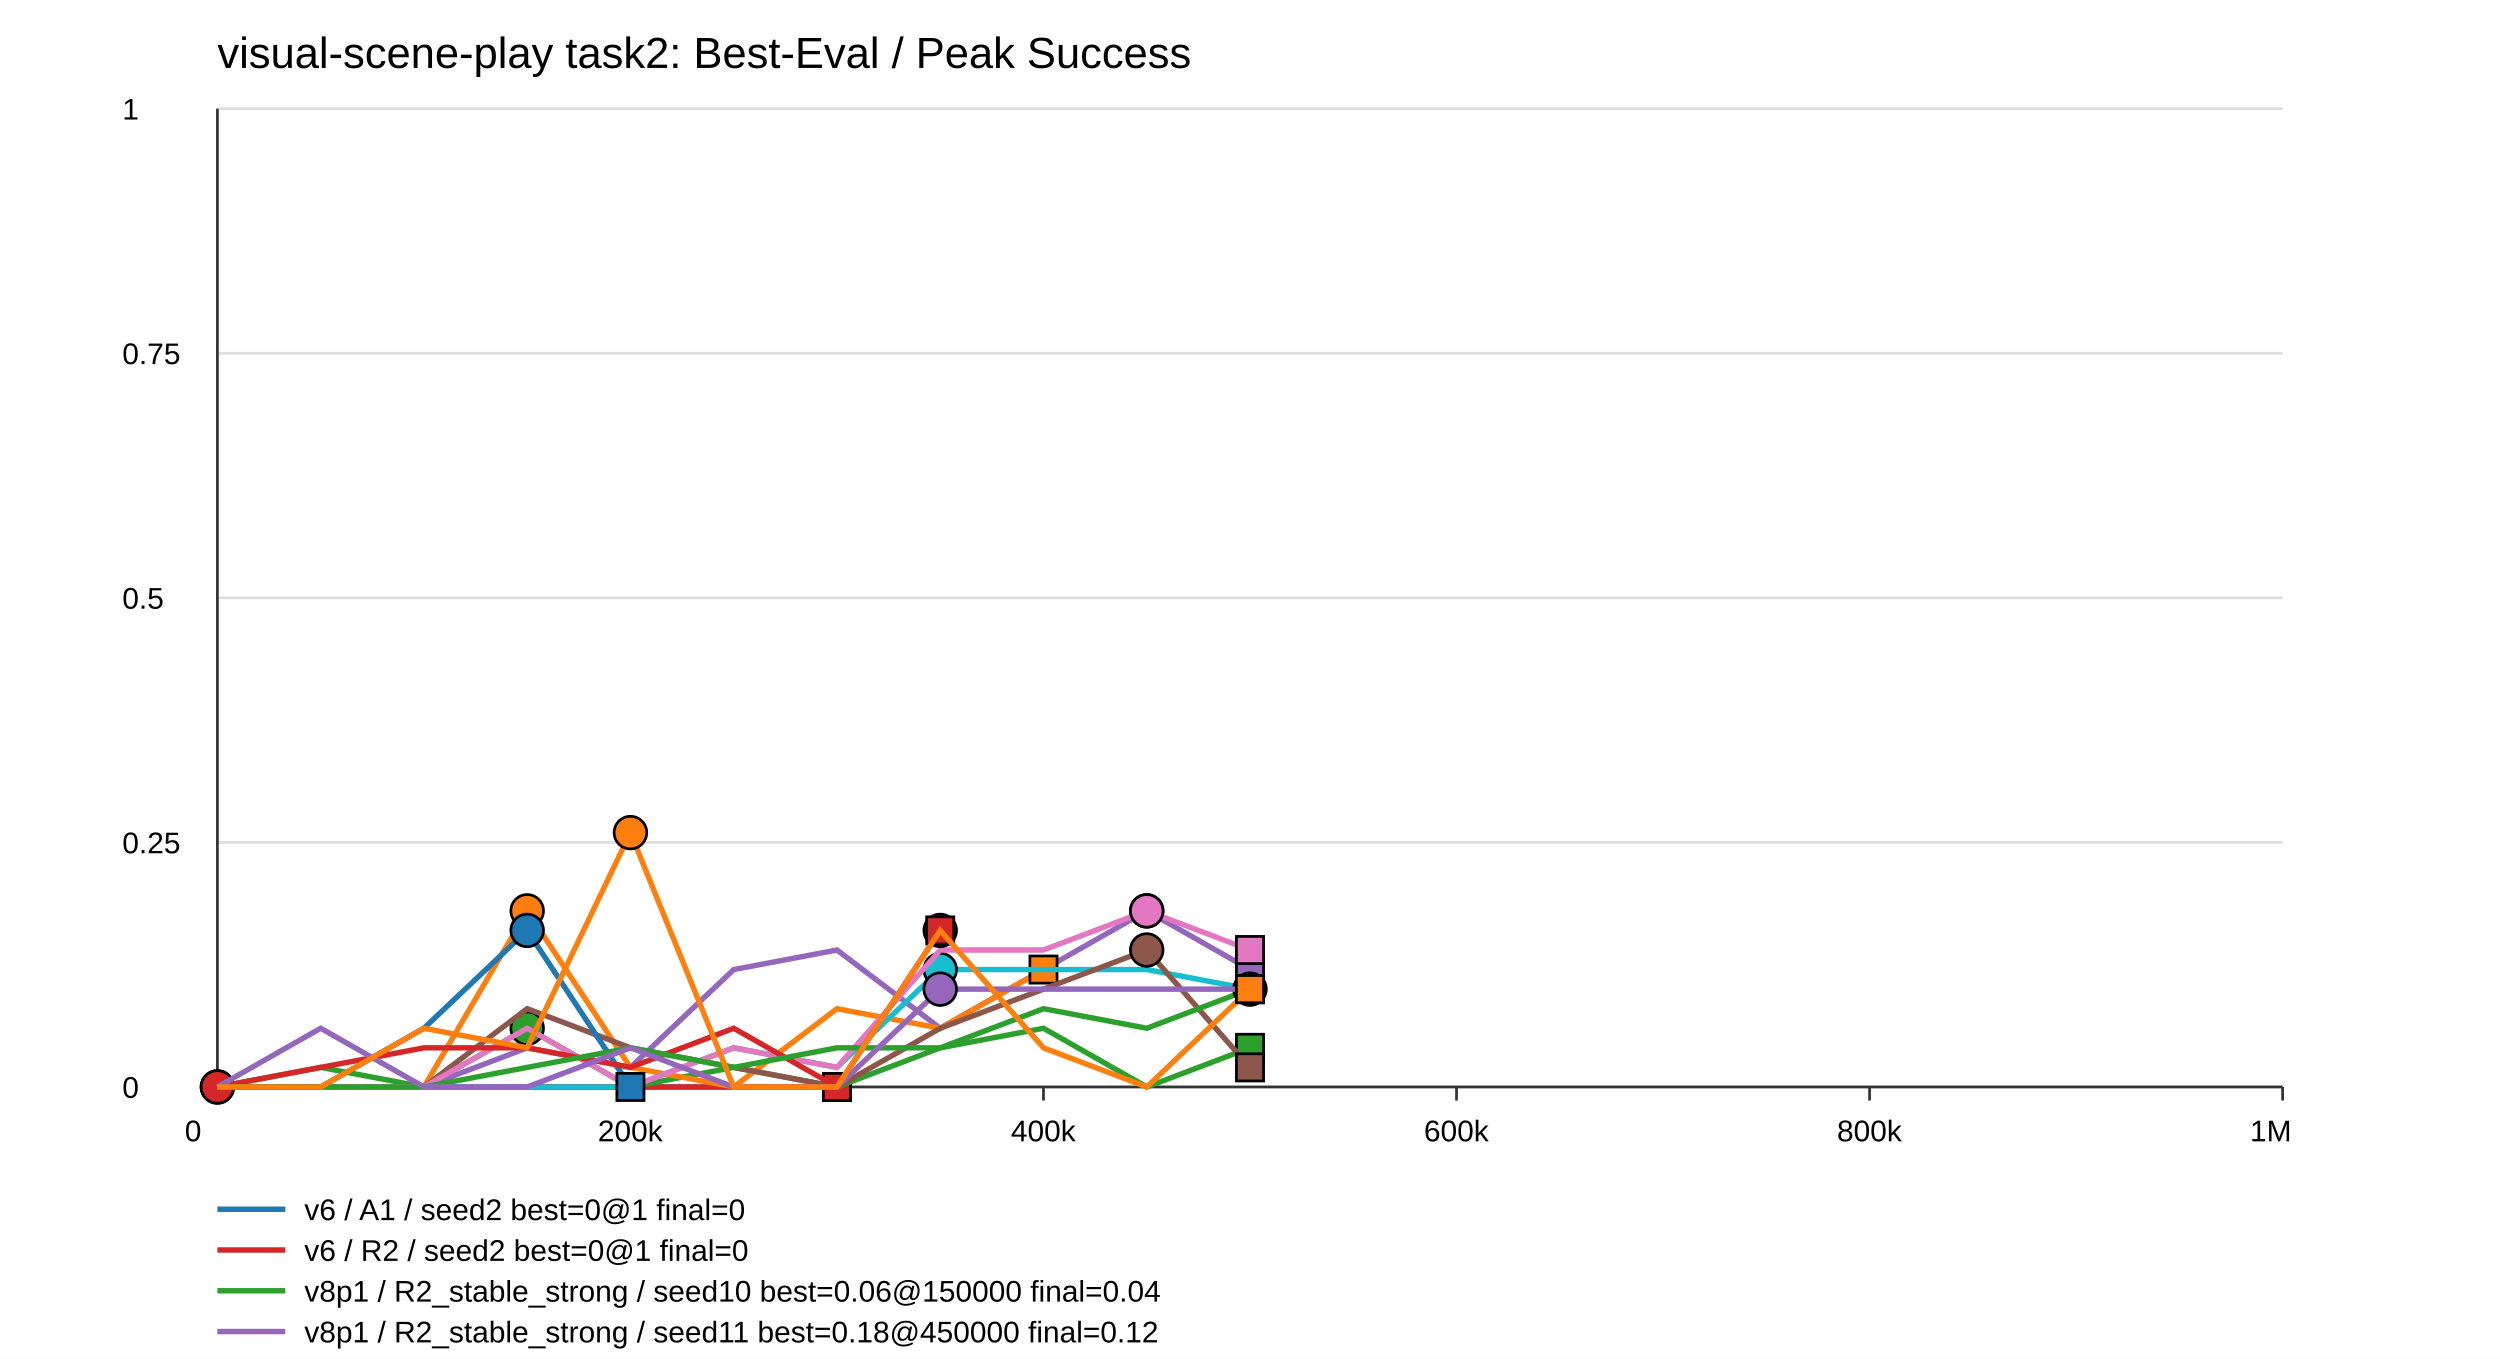
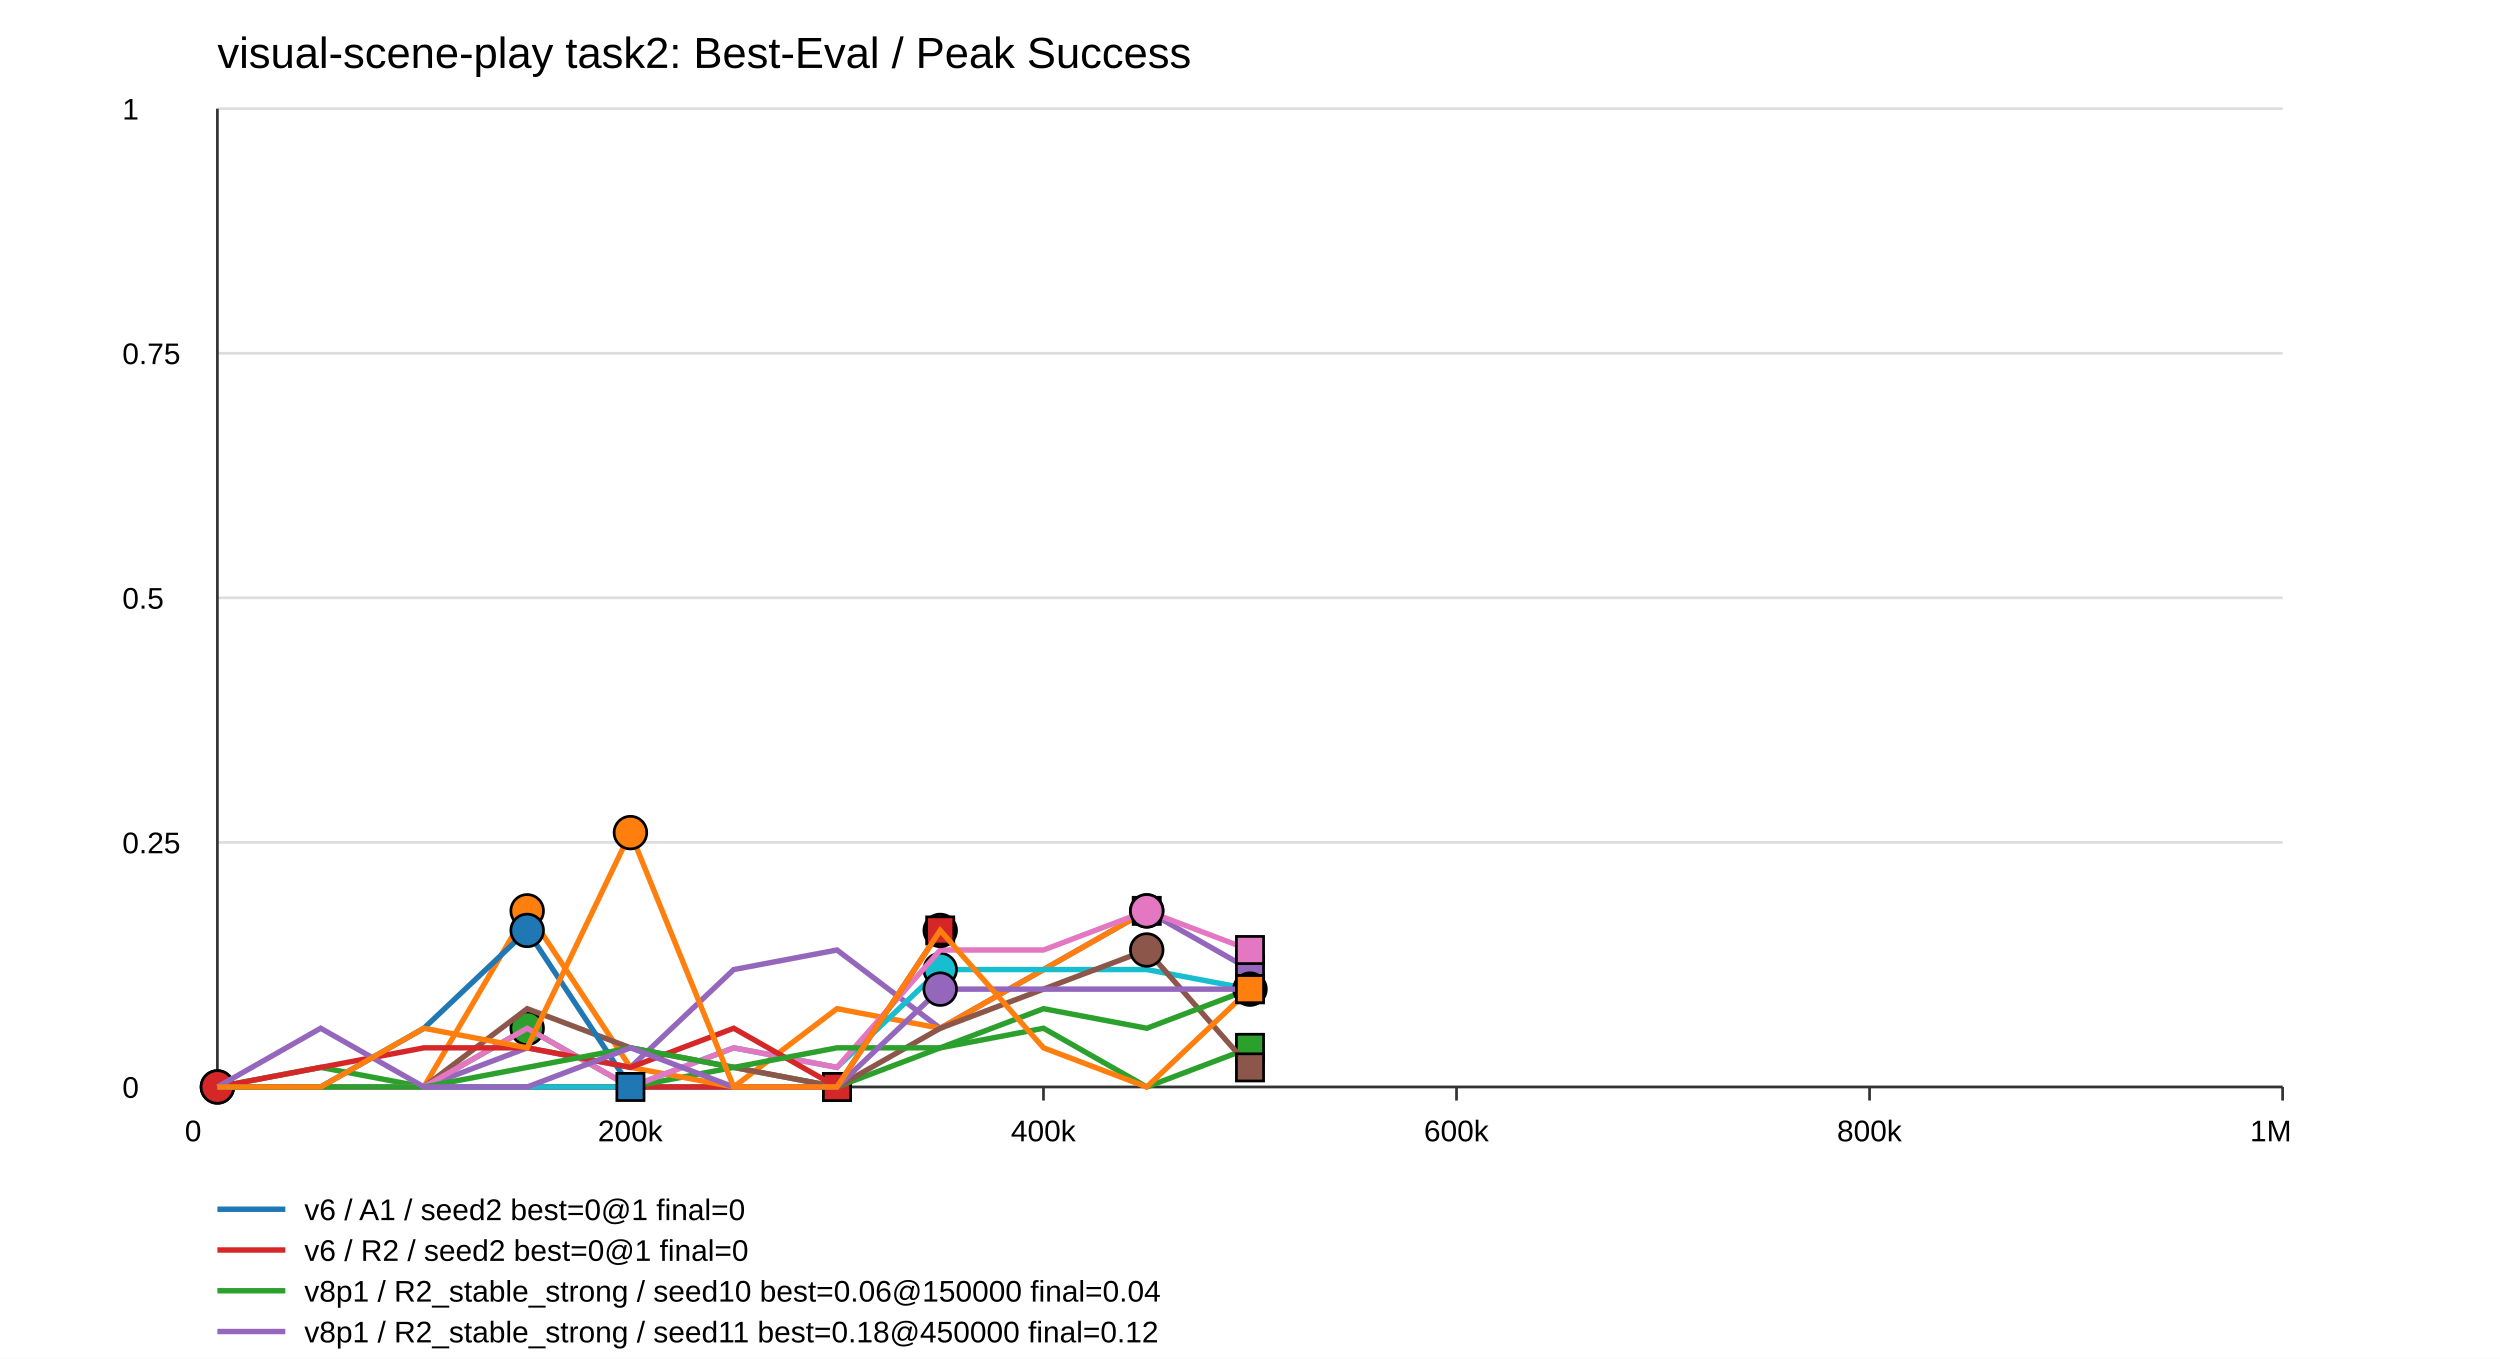
<svg xmlns="http://www.w3.org/2000/svg" width="920" height="500" viewBox="0 0 920 500">
  <rect width="100%" height="100%" fill="white" />
  <text x="80" y="25" font-family="Arial" font-size="16">visual-scene-play task2: Best-Eval / Peak Success</text>
  <line x1="80" y1="400.0" x2="840" y2="400.0" stroke="#ddd" />
  <text x="45" y="404.0" font-family="Arial" font-size="11">0</text>
  <line x1="80" y1="310.0" x2="840" y2="310.0" stroke="#ddd" />
  <text x="45" y="314.0" font-family="Arial" font-size="11">0.25</text>
  <line x1="80" y1="220.0" x2="840" y2="220.0" stroke="#ddd" />
  <text x="45" y="224.0" font-family="Arial" font-size="11">0.5</text>
  <line x1="80" y1="130.0" x2="840" y2="130.0" stroke="#ddd" />
  <text x="45" y="134.0" font-family="Arial" font-size="11">0.75</text>
  <line x1="80" y1="40.0" x2="840" y2="40.0" stroke="#ddd" />
  <text x="45" y="44.0" font-family="Arial" font-size="11">1</text>
  <line x1="80" y1="400" x2="840" y2="400" stroke="#333" />
  <line x1="80" y1="40" x2="80" y2="400" stroke="#333" />
  <line x1="80.0" y1="400" x2="80.0" y2="405" stroke="#333" />
  <text x="68.0" y="420" font-family="Arial" font-size="11">0</text>
  <line x1="232.0" y1="400" x2="232.0" y2="405" stroke="#333" />
  <text x="220.0" y="420" font-family="Arial" font-size="11">200k</text>
  <line x1="384.0" y1="400" x2="384.0" y2="405" stroke="#333" />
  <text x="372.0" y="420" font-family="Arial" font-size="11">400k</text>
  <line x1="536.0" y1="400" x2="536.0" y2="405" stroke="#333" />
  <text x="524.0" y="420" font-family="Arial" font-size="11">600k</text>
  <line x1="688.0" y1="400" x2="688.0" y2="405" stroke="#333" />
  <text x="676.0" y="420" font-family="Arial" font-size="11">800k</text>
  <line x1="840.0" y1="400" x2="840.0" y2="405" stroke="#333" />
  <text x="828.0" y="420" font-family="Arial" font-size="11">1M</text>
  <polyline points="80.0,400.0 118.0,400.0 156.0,400.0 194.0,400.0 232.0,400.0 270.0,400.0 308.0,400.0" fill="none" stroke="#1f77b4" stroke-width="2" />
  <circle cx="80.0" cy="400.0" r="6" fill="#1f77b4" stroke="black" />
  <rect x="303.0" y="395.0" width="10" height="10" fill="#1f77b4" stroke="black" />
  <line x1="80" y1="445" x2="105" y2="445" stroke="#1f77b4" stroke-width="2" />
  <text x="112" y="449" font-family="Arial" font-size="11">v6 / A1 / seed2 best=0@1 final=0</text>
  <polyline points="80.0,400.0 118.0,400.0 156.0,400.0 194.0,400.0 232.0,400.0 270.0,400.0 308.0,400.0" fill="none" stroke="#d62728" stroke-width="2" />
  <circle cx="80.0" cy="400.0" r="6" fill="#d62728" stroke="black" />
  <rect x="303.0" y="395.0" width="10" height="10" fill="#d62728" stroke="black" />
  <line x1="80" y1="460" x2="105" y2="460" stroke="#d62728" stroke-width="2" />
  <text x="112" y="464" font-family="Arial" font-size="11">v6 / R2 / seed2 best=0@1 final=0</text>
  <polyline points="80.0,400.0 118.0,392.8 156.0,400.0 194.0,378.4 232.0,400.0 270.0,392.8 308.0,400.0 346.0,385.6 384.0,378.4 422.0,400.0 460.0,385.6" fill="none" stroke="#2ca02c" stroke-width="2" />
  <circle cx="194.0" cy="378.4" r="6" fill="#2ca02c" stroke="black" />
  <rect x="455.0" y="380.6" width="10" height="10" fill="#2ca02c" stroke="black" />
  <line x1="80" y1="475" x2="105" y2="475" stroke="#2ca02c" stroke-width="2" />
  <text x="112" y="479" font-family="Arial" font-size="11">v8p1 / R2_stable_strong / seed10 best=0.06@150000 final=0.04</text>
  <polyline points="80.0,400.0 118.0,400.0 156.0,400.0 194.0,385.6 232.0,392.8 270.0,356.8 308.0,349.6 346.0,378.4 384.0,356.8 422.0,335.2 460.0,356.8" fill="none" stroke="#9467bd" stroke-width="2" />
  <circle cx="422.0" cy="335.2" r="6" fill="#9467bd" stroke="black" />
  <rect x="455.0" y="351.8" width="10" height="10" fill="#9467bd" stroke="black" />
  <line x1="80" y1="490" x2="105" y2="490" stroke="#9467bd" stroke-width="2" />
  <text x="112" y="494" font-family="Arial" font-size="11">v8p1 / R2_stable_strong / seed11 best=0.18@450000 final=0.12</text>
-   <polyline points="80.0,400.0 118.0,400.0 156.0,400.0 194.0,335.2 232.0,392.8 270.0,400.0 308.0,371.2 346.0,378.4 384.0,356.8" fill="none" stroke="#ff7f0e" stroke-width="2" />
+   <polyline points="80.0,400.0 118.0,400.0 156.0,400.0 194.0,335.2 232.0,392.8 270.0,400.0 308.0,371.2 346.0,378.4 384.0,356.8 422.0,335.2" fill="none" stroke="#ff7f0e" stroke-width="2" />
  <circle cx="194.0" cy="335.2" r="6" fill="#ff7f0e" stroke="black" />
-   <rect x="379.0" y="351.8" width="10" height="10" fill="#ff7f0e" stroke="black" />
+   <rect x="417.0" y="330.2" width="10" height="10" fill="#ff7f0e" stroke="black" />
  <line x1="80" y1="505" x2="105" y2="505" stroke="#ff7f0e" stroke-width="2" />
-   <text x="112" y="509" font-family="Arial" font-size="11">v8p1 / R2_stable_strong / seed12 best=0.18@150000 final=0.12</text>
+   <text x="112" y="509" font-family="Arial" font-size="11">v8p1 / R2_stable_strong / seed12 best=0.18@150000 final=0.18</text>
  <polyline points="80.0,400.0 118.0,400.0 156.0,400.0 194.0,400.0 232.0,400.0 270.0,385.6 308.0,392.8 346.0,356.8 384.0,356.8 422.0,356.8 460.0,364.0" fill="none" stroke="#17becf" stroke-width="2" />
  <circle cx="346.0" cy="356.8" r="6" fill="#17becf" stroke="black" />
  <rect x="455.0" y="359.0" width="10" height="10" fill="#17becf" stroke="black" />
  <line x1="80" y1="520" x2="105" y2="520" stroke="#17becf" stroke-width="2" />
  <text x="112" y="524" font-family="Arial" font-size="11">v8p1 / R2_stable_strong / seed2 best=0.12@350000 final=0.1</text>
  <polyline points="80.0,400.0 118.0,400.0 156.0,400.0 194.0,371.2 232.0,385.6 270.0,392.8 308.0,400.0 346.0,378.4 384.0,364.0 422.0,349.6 460.0,392.8" fill="none" stroke="#8c564b" stroke-width="2" />
  <circle cx="422.0" cy="349.6" r="6" fill="#8c564b" stroke="black" />
  <rect x="455.0" y="387.8" width="10" height="10" fill="#8c564b" stroke="black" />
  <line x1="80" y1="535" x2="105" y2="535" stroke="#8c564b" stroke-width="2" />
  <text x="112" y="539" font-family="Arial" font-size="11">v8p1 / R2_stable_strong / seed3 best=0.14@450000 final=0.02</text>
  <polyline points="80.0,400.0 118.0,400.0 156.0,400.0 194.0,378.4 232.0,400.0 270.0,385.6 308.0,392.8 346.0,349.6 384.0,349.6 422.0,335.2 460.0,349.6" fill="none" stroke="#e377c2" stroke-width="2" />
  <circle cx="422.0" cy="335.2" r="6" fill="#e377c2" stroke="black" />
  <rect x="455.0" y="344.6" width="10" height="10" fill="#e377c2" stroke="black" />
  <line x1="80" y1="550" x2="105" y2="550" stroke="#e377c2" stroke-width="2" />
  <text x="112" y="554" font-family="Arial" font-size="11">v8p1 / R2_stable_strong / seed4 best=0.18@450000 final=0.14</text>
  <polyline points="80.0,400.0 118.0,400.0 156.0,378.4 194.0,342.4 232.0,400.0" fill="none" stroke="#1f77b4" stroke-width="2" />
  <circle cx="194.0" cy="342.4" r="6" fill="#1f77b4" stroke="black" />
  <rect x="227.0" y="395.0" width="10" height="10" fill="#1f77b4" stroke="black" />
  <line x1="80" y1="565" x2="105" y2="565" stroke="#1f77b4" stroke-width="2" />
  <text x="112" y="569" font-family="Arial" font-size="11">v8p1 / R2_stable_strong / seed5 best=0.16@150000 final=0</text>
  <polyline points="80.0,400.0 118.0,392.8 156.0,385.6 194.0,385.6 232.0,392.8 270.0,378.4 308.0,400.0 346.0,342.4" fill="none" stroke="#d62728" stroke-width="2" />
  <circle cx="346.0" cy="342.4" r="6" fill="#d62728" stroke="black" />
  <rect x="341.0" y="337.4" width="10" height="10" fill="#d62728" stroke="black" />
  <line x1="80" y1="580" x2="105" y2="580" stroke="#d62728" stroke-width="2" />
  <text x="112" y="584" font-family="Arial" font-size="11">v8p1 / R2_stable_strong / seed6 best=0.16@350000 final=0.16</text>
  <polyline points="80.0,400.0 118.0,400.0 156.0,400.0 194.0,392.8 232.0,385.6 270.0,392.8 308.0,385.6 346.0,385.6 384.0,371.2 422.0,378.4 460.0,364.0" fill="none" stroke="#2ca02c" stroke-width="2" />
  <circle cx="460.0" cy="364.0" r="6" fill="#2ca02c" stroke="black" />
  <rect x="455.0" y="359.0" width="10" height="10" fill="#2ca02c" stroke="black" />
  <line x1="80" y1="595" x2="105" y2="595" stroke="#2ca02c" stroke-width="2" />
  <text x="112" y="599" font-family="Arial" font-size="11">v8p1 / R2_stable_strong / seed7 best=0.1@500000 final=0.1</text>
  <polyline points="80.0,400.0 118.0,378.4 156.0,400.0 194.0,400.0 232.0,385.6 270.0,400.0 308.0,400.0 346.0,364.0 384.0,364.0 422.0,364.0 460.0,364.0" fill="none" stroke="#9467bd" stroke-width="2" />
  <circle cx="346.0" cy="364.0" r="6" fill="#9467bd" stroke="black" />
  <rect x="455.0" y="359.0" width="10" height="10" fill="#9467bd" stroke="black" />
  <line x1="80" y1="610" x2="105" y2="610" stroke="#9467bd" stroke-width="2" />
  <text x="112" y="614" font-family="Arial" font-size="11">v8p1 / R2_stable_strong / seed8 best=0.1@350000 final=0.1</text>
  <polyline points="80.0,400.0 118.0,400.0 156.0,378.4 194.0,385.6 232.0,306.4 270.0,400.0 308.0,400.0 346.0,342.4 384.0,385.6 422.0,400.0 460.0,364.0" fill="none" stroke="#ff7f0e" stroke-width="2" />
  <circle cx="232.0" cy="306.4" r="6" fill="#ff7f0e" stroke="black" />
  <rect x="455.0" y="359.0" width="10" height="10" fill="#ff7f0e" stroke="black" />
  <line x1="80" y1="625" x2="105" y2="625" stroke="#ff7f0e" stroke-width="2" />
  <text x="112" y="629" font-family="Arial" font-size="11">v8p1 / R2_stable_strong / seed9 best=0.26@200000 final=0.1</text>
</svg>
